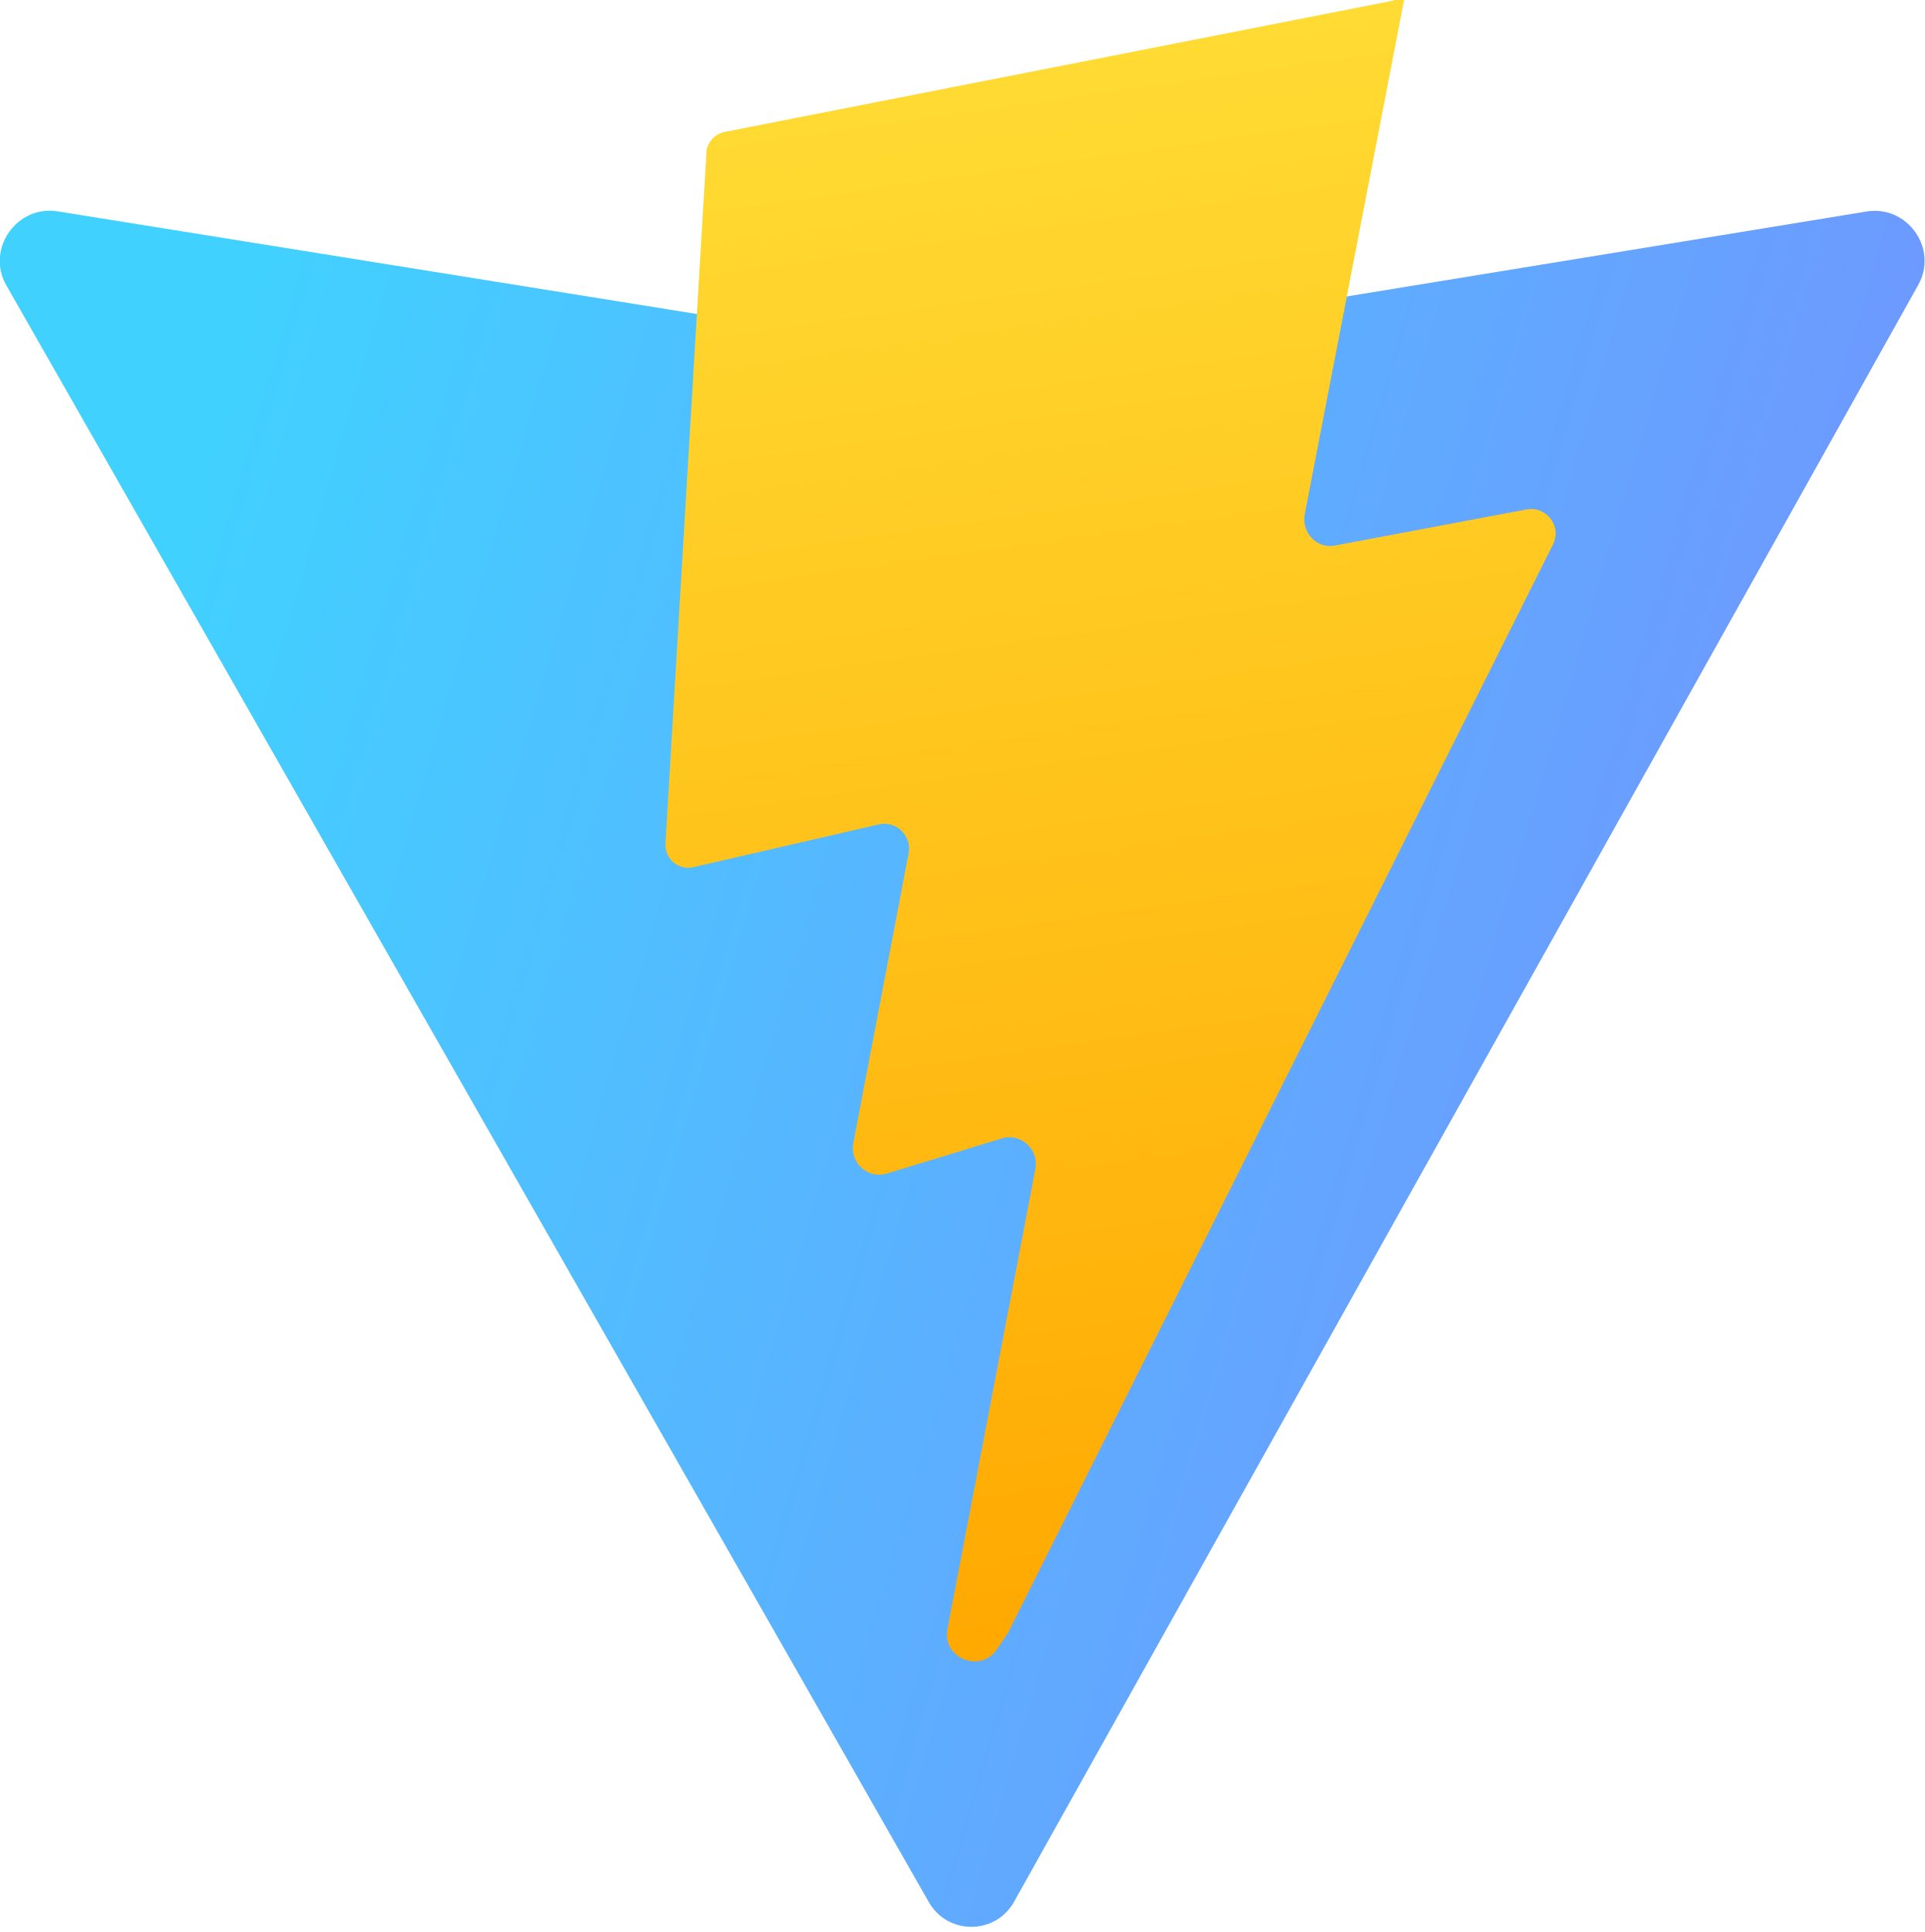
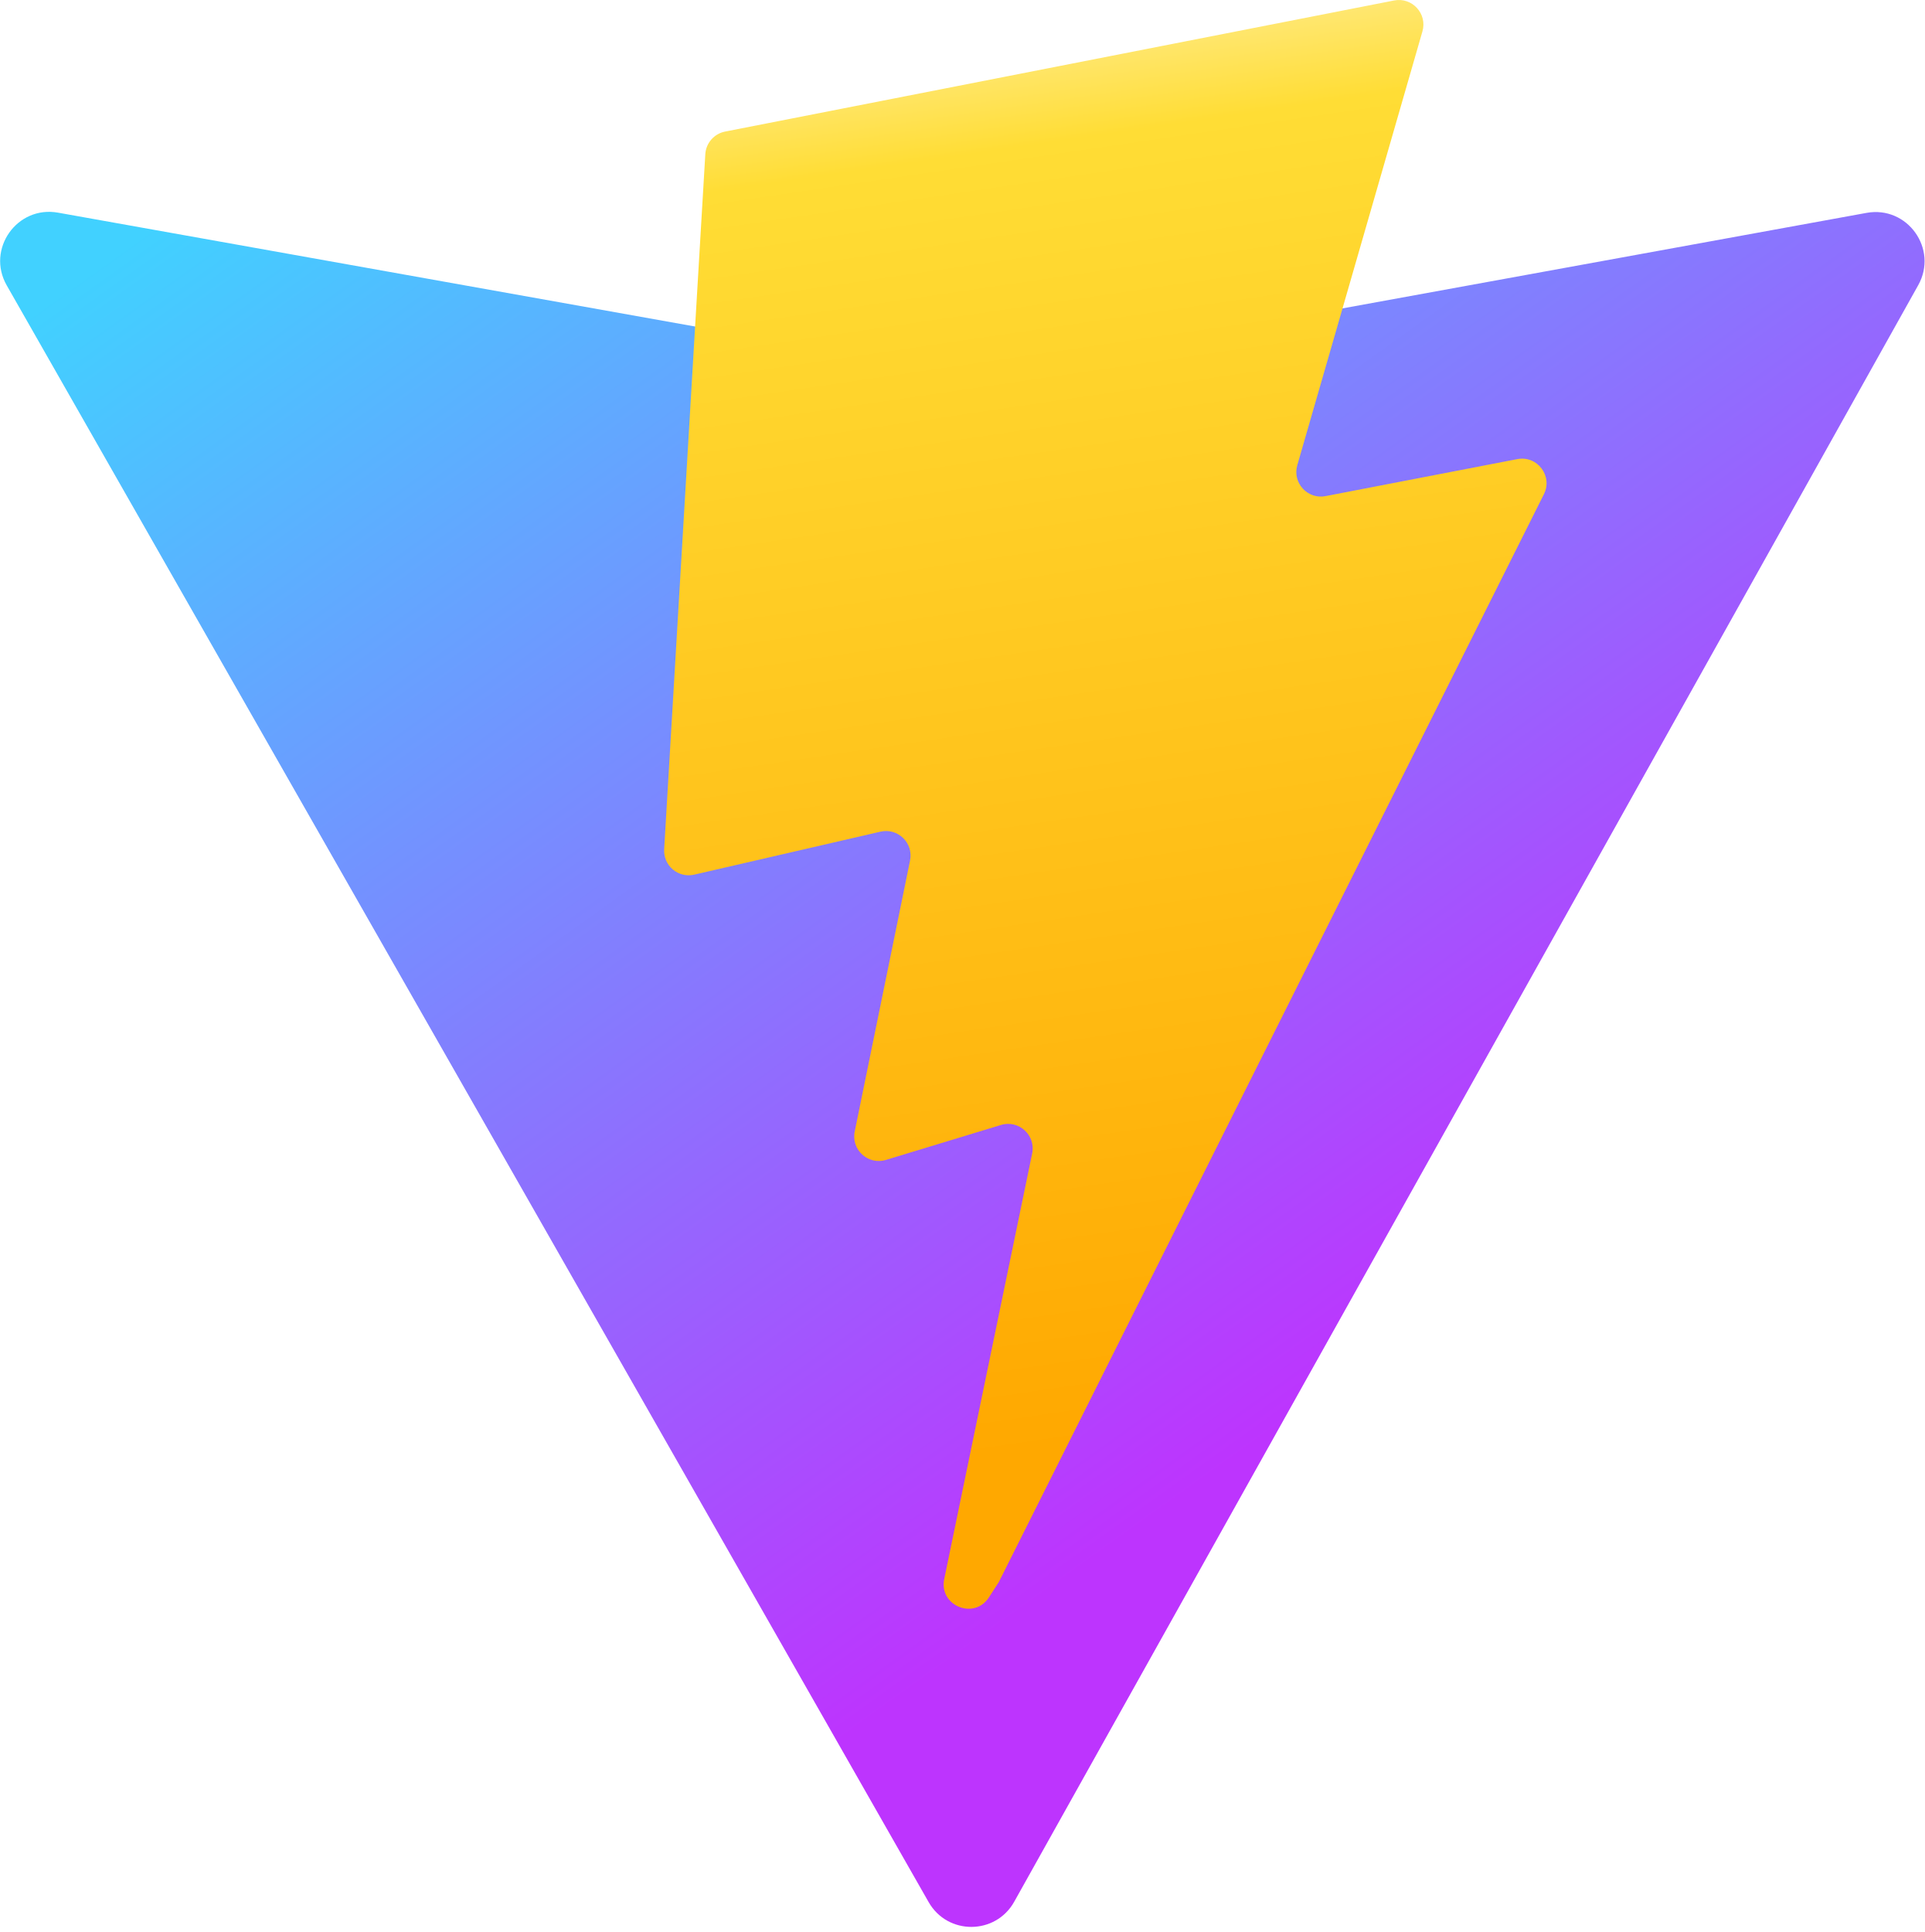
- <svg xmlns="http://www.w3.org/2000/svg" aria-label="Vite logo" role="img" viewBox="0 0 256 257" preserveAspectRatio="xMidYMid">
+ <svg xmlns="http://www.w3.org/2000/svg" aria-hidden="true" role="img" class="iconify iconify--logos" width="31.88" height="32" preserveAspectRatio="xMidYMid meet" viewBox="0 0 256 257">
  <defs>
-     <linearGradient id="a" x1="6%" x2="235%" y1="33%" y2="91%">
+     <linearGradient id="vite-blue-purple" x1="-.828%" x2="57.636%" y1="7.652%" y2="78.411%">
      <stop offset="0%" stop-color="#41D1FF" />
      <stop offset="100%" stop-color="#BD34FE" />
    </linearGradient>
-     <linearGradient id="b" x1="43%" x2="50%" y1="0%" y2="100%">
+     <linearGradient id="vite-yellow" x1="43.376%" x2="50.316%" y1="2.242%" y2="89.03%">
      <stop offset="0%" stop-color="#FFEA83" />
-       <stop offset="8%" stop-color="#FFDD35" />
+       <stop offset="8.333%" stop-color="#FFDD35" />
      <stop offset="100%" stop-color="#FFA800" />
    </linearGradient>
  </defs>
-   <path fill="url(#a)" d="M255.153 37.938L134.897 252.976c-2.477 4.43-8.829 4.455-11.34.044L.844 37.958c-2.742-4.807 1.371-10.718 6.84-9.84l120.443 19.34a6.065 6.065 0 0 0 1.933 0l118.24-19.322c5.46-.892 9.59 5 6.853 9.802Z" />
-   <path fill="url(#b)" d="M185.432.063L96.44 17.54a3.034 3.034 0 0 0-2.45 2.52l-5.468 92.136a3.034 3.034 0 0 0 3.604 3.183l24.777-5.715c2.319-.535 4.414 1.51 3.966 3.848l-7.36 38.56c-.496 2.597 1.944 4.808 4.459 4.04l15.3-4.679c2.518-.77 4.96 1.45 4.463 4.05l-11.699 61.232c-.732 3.84 4.377 5.934 6.573 2.694l1.467-2.165 72.514-144.818c1.214-2.423-.882-5.157-3.554-4.653l-25.493 4.805c-2.395.451-4.434-1.778-3.975-4.171l16.635-86.104c.46-2.385-1.559-4.609-3.939-4.142Z" />
+   <path fill="url(#vite-blue-purple)" d="M255.153 37.938L134.897 252.976c-2.483 4.44-8.862 4.466-11.382.048L.875 37.958c-2.746-4.814 1.371-10.646 6.827-9.67l120.385 21.517a6.537 6.537 0 0 0 2.322-.004l117.867-21.483c5.438-.991 9.574 4.796 6.877 9.62Z" />
+   <path fill="url(#vite-yellow)" d="M185.432.063L96.44 17.501a3.268 3.268 0 0 0-2.634 3.014l-5.474 92.456a3.268 3.268 0 0 0 3.997 3.378l24.777-5.718c2.318-.535 4.413 1.507 3.936 3.838l-7.361 36.047c-.495 2.426 1.782 4.5 4.151 3.78l15.304-4.649c2.372-.72 4.652 1.36 4.15 3.788l-11.698 56.621c-.732 3.542 3.979 5.473 5.943 2.437l1.313-2.028l72.516-144.72c1.215-2.423-.88-5.186-3.54-4.672l-25.505 4.922c-2.396.462-4.435-1.77-3.759-4.114l16.646-57.705c.677-2.35-1.37-4.583-3.769-4.113Z" />
</svg>
